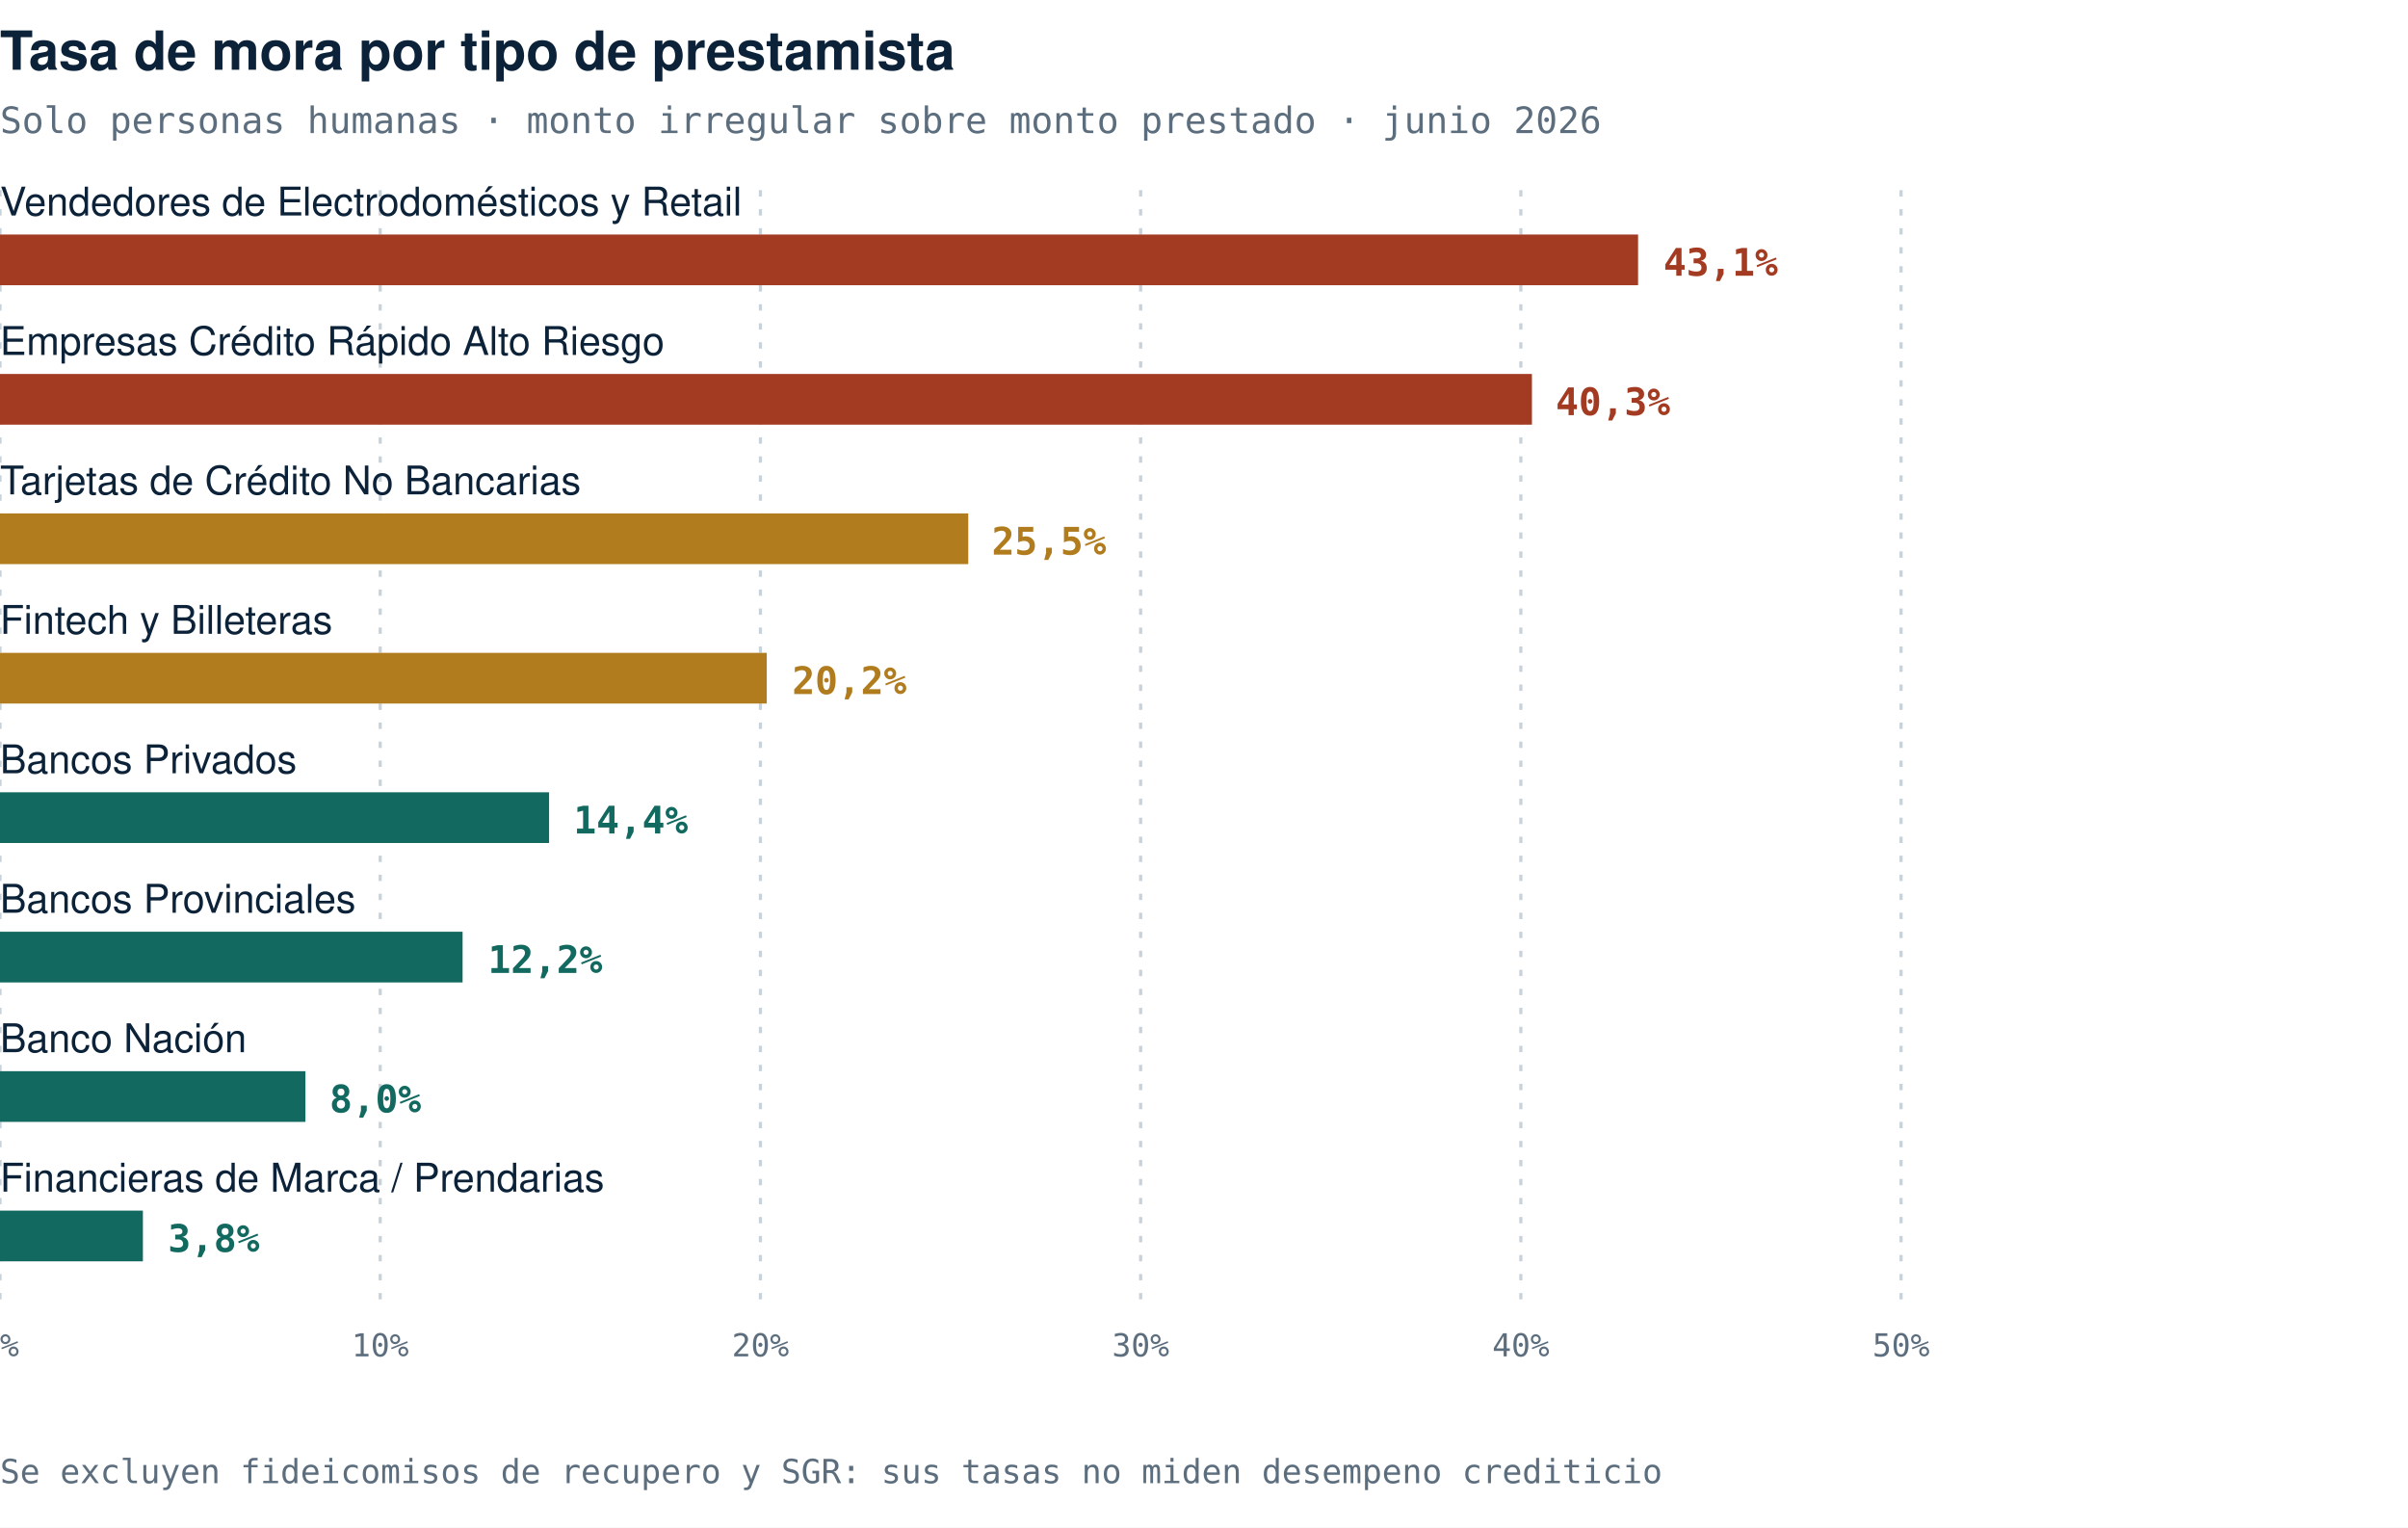
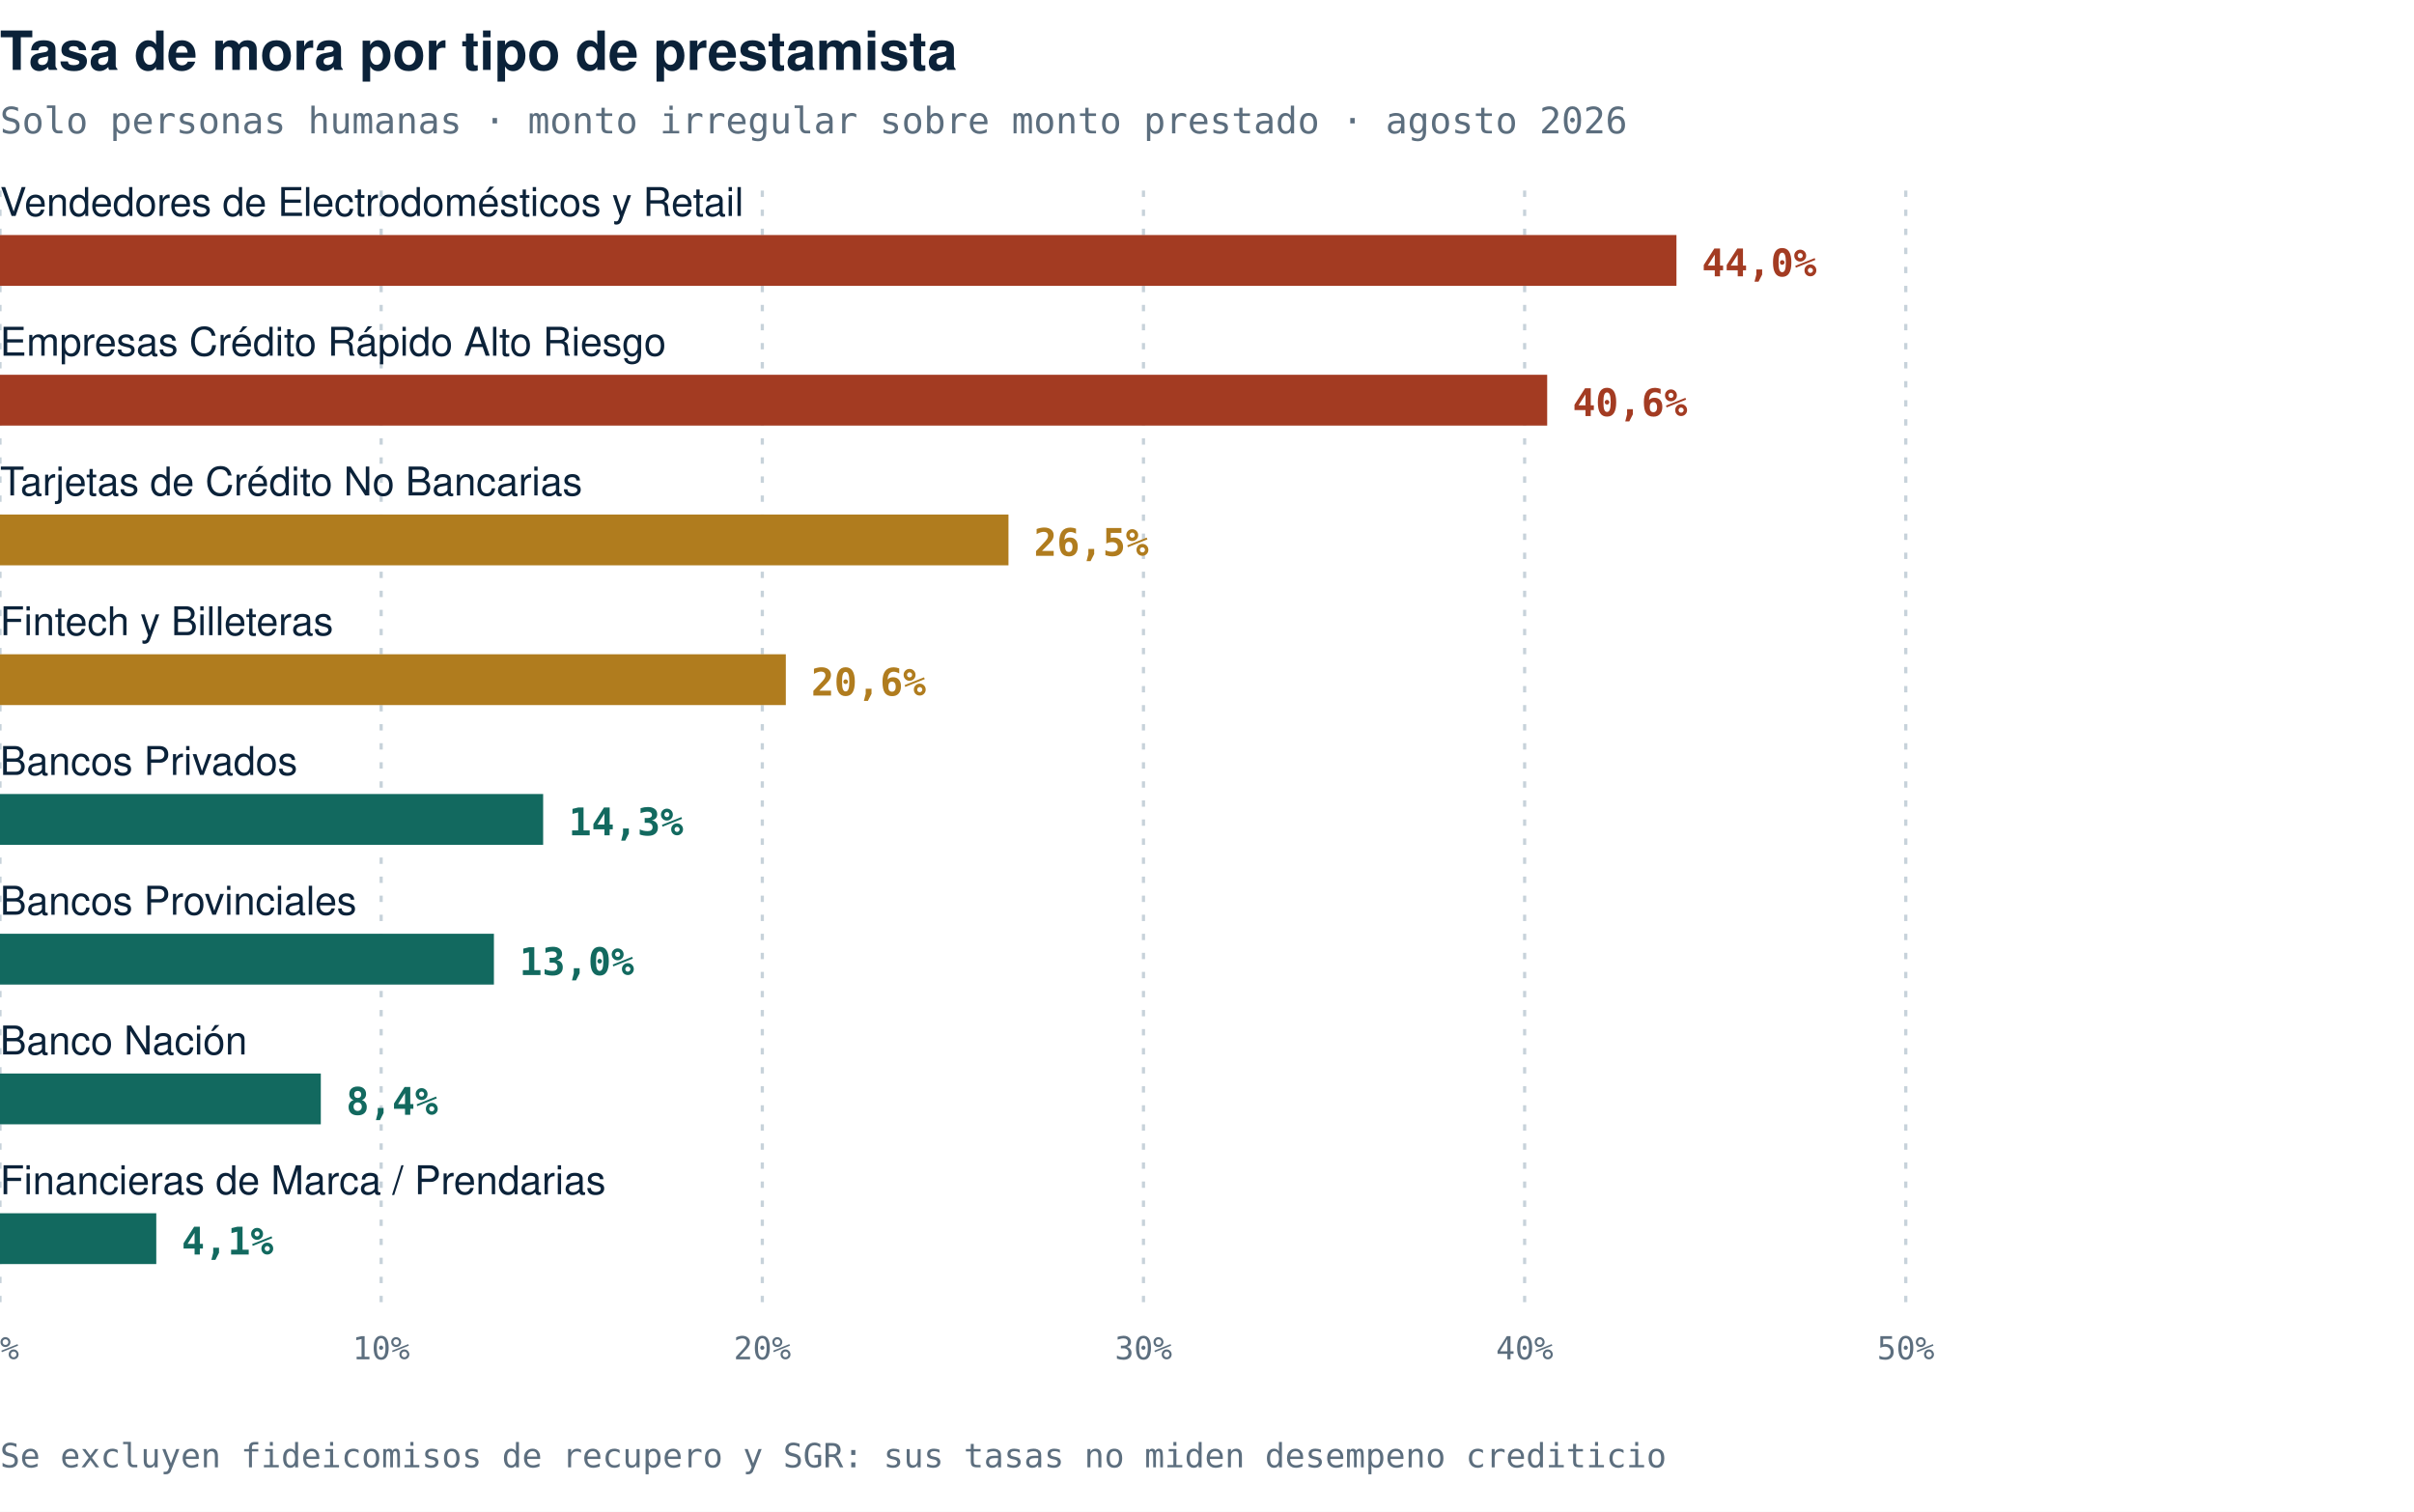
- <svg xmlns="http://www.w3.org/2000/svg" viewBox="0 0 760 482" font-family="Helvetica, Arial, sans-serif">
-   <rect width="760" height="482" fill="#FFFFFF" />
+ <svg xmlns="http://www.w3.org/2000/svg" viewBox="0 0 760 476" font-family="Helvetica, Arial, sans-serif">
+   <rect width="760" height="476" fill="#FFFFFF" />
  <text x="0" y="22" font-size="17" font-weight="700" fill="#0B2239">Tasa de mora por tipo de prestamista</text>
-   <text x="0" y="42" font-size="11.5" fill="#5C6E7E" font-family="'IBM Plex Mono', 'DejaVu Sans Mono', monospace">Solo personas humanas · monto irregular sobre monto prestado · junio 2026</text>
+   <text x="0" y="42" font-size="11.5" fill="#5C6E7E" font-family="'IBM Plex Mono', 'DejaVu Sans Mono', monospace">Solo personas humanas · monto irregular sobre monto prestado · agosto 2026</text>
  <line x1="0" y1="60" x2="0" y2="410" stroke="#C7D2DA" stroke-width="1" stroke-dasharray="2 4" />
  <text x="0" y="428" font-size="10" fill="#5C6E7E" font-family="'IBM Plex Mono', 'DejaVu Sans Mono', monospace" text-anchor="middle">0%</text>
  <line x1="120" y1="60" x2="120" y2="410" stroke="#C7D2DA" stroke-width="1" stroke-dasharray="2 4" />
  <text x="120" y="428" font-size="10" fill="#5C6E7E" font-family="'IBM Plex Mono', 'DejaVu Sans Mono', monospace" text-anchor="middle">10%</text>
  <line x1="240" y1="60" x2="240" y2="410" stroke="#C7D2DA" stroke-width="1" stroke-dasharray="2 4" />
  <text x="240" y="428" font-size="10" fill="#5C6E7E" font-family="'IBM Plex Mono', 'DejaVu Sans Mono', monospace" text-anchor="middle">20%</text>
  <line x1="360" y1="60" x2="360" y2="410" stroke="#C7D2DA" stroke-width="1" stroke-dasharray="2 4" />
  <text x="360" y="428" font-size="10" fill="#5C6E7E" font-family="'IBM Plex Mono', 'DejaVu Sans Mono', monospace" text-anchor="middle">30%</text>
  <line x1="480" y1="60" x2="480" y2="410" stroke="#C7D2DA" stroke-width="1" stroke-dasharray="2 4" />
  <text x="480" y="428" font-size="10" fill="#5C6E7E" font-family="'IBM Plex Mono', 'DejaVu Sans Mono', monospace" text-anchor="middle">40%</text>
  <line x1="600" y1="60" x2="600" y2="410" stroke="#C7D2DA" stroke-width="1" stroke-dasharray="2 4" />
  <text x="600" y="428" font-size="10" fill="#5C6E7E" font-family="'IBM Plex Mono', 'DejaVu Sans Mono', monospace" text-anchor="middle">50%</text>
  <text x="0" y="68" font-size="12.5" font-weight="500" fill="#0B2239">Vendedores de Electrodomésticos y Retail</text>
-   <rect x="0" y="74" width="517.0" height="16" fill="#A33B22" />
-   <text x="525,0" y="87" font-size="12" font-weight="600" fill="#A33B22" font-family="'IBM Plex Mono', 'DejaVu Sans Mono', monospace">43,1%</text>
+   <rect x="0" y="74" width="527.8" height="16" fill="#A33B22" />
+   <text x="535.8" y="87" font-size="12" font-weight="600" fill="#A33B22" font-family="'IBM Plex Mono', 'DejaVu Sans Mono', monospace">44,0%</text>
  <text x="0" y="112" font-size="12.5" font-weight="500" fill="#0B2239">Empresas Crédito Rápido Alto Riesgo</text>
-   <rect x="0" y="118" width="483.5" height="16" fill="#A33B22" />
-   <text x="491,5" y="131" font-size="12" font-weight="600" fill="#A33B22" font-family="'IBM Plex Mono', 'DejaVu Sans Mono', monospace">40,3%</text>
+   <rect x="0" y="118" width="487.1" height="16" fill="#A33B22" />
+   <text x="495.1" y="131" font-size="12" font-weight="600" fill="#A33B22" font-family="'IBM Plex Mono', 'DejaVu Sans Mono', monospace">40,6%</text>
  <text x="0" y="156" font-size="12.5" font-weight="500" fill="#0B2239">Tarjetas de Crédito No Bancarias</text>
-   <rect x="0" y="162" width="305.6" height="16" fill="#B07C1E" />
-   <text x="313,6" y="175" font-size="12" font-weight="600" fill="#B07C1E" font-family="'IBM Plex Mono', 'DejaVu Sans Mono', monospace">25,5%</text>
+   <rect x="0" y="162" width="317.5" height="16" fill="#B07C1E" />
+   <text x="325.5" y="175" font-size="12" font-weight="600" fill="#B07C1E" font-family="'IBM Plex Mono', 'DejaVu Sans Mono', monospace">26,5%</text>
  <text x="0" y="200" font-size="12.5" font-weight="500" fill="#0B2239">Fintech y Billeteras</text>
-   <rect x="0" y="206" width="242.0" height="16" fill="#B07C1E" />
-   <text x="250,0" y="219" font-size="12" font-weight="600" fill="#B07C1E" font-family="'IBM Plex Mono', 'DejaVu Sans Mono', monospace">20,2%</text>
+   <rect x="0" y="206" width="247.4" height="16" fill="#B07C1E" />
+   <text x="255.4" y="219" font-size="12" font-weight="600" fill="#B07C1E" font-family="'IBM Plex Mono', 'DejaVu Sans Mono', monospace">20,6%</text>
  <text x="0" y="244" font-size="12.5" font-weight="500" fill="#0B2239">Bancos Privados</text>
-   <rect x="0" y="250" width="173.3" height="16" fill="#12695F" />
-   <text x="181,3" y="263" font-size="12" font-weight="600" fill="#12695F" font-family="'IBM Plex Mono', 'DejaVu Sans Mono', monospace">14,4%</text>
+   <rect x="0" y="250" width="171.0" height="16" fill="#12695F" />
+   <text x="179.0" y="263" font-size="12" font-weight="600" fill="#12695F" font-family="'IBM Plex Mono', 'DejaVu Sans Mono', monospace">14,3%</text>
  <text x="0" y="288" font-size="12.5" font-weight="500" fill="#0B2239">Bancos Provinciales</text>
-   <rect x="0" y="294" width="146.0" height="16" fill="#12695F" />
-   <text x="154,0" y="307" font-size="12" font-weight="600" fill="#12695F" font-family="'IBM Plex Mono', 'DejaVu Sans Mono', monospace">12,2%</text>
+   <rect x="0" y="294" width="155.5" height="16" fill="#12695F" />
+   <text x="163.5" y="307" font-size="12" font-weight="600" fill="#12695F" font-family="'IBM Plex Mono', 'DejaVu Sans Mono', monospace">13,0%</text>
  <text x="0" y="332" font-size="12.5" font-weight="500" fill="#0B2239">Banco Nación</text>
-   <rect x="0" y="338" width="96.4" height="16" fill="#12695F" />
-   <text x="104,4" y="351" font-size="12" font-weight="600" fill="#12695F" font-family="'IBM Plex Mono', 'DejaVu Sans Mono', monospace">8,0%</text>
+   <rect x="0" y="338" width="101.0" height="16" fill="#12695F" />
+   <text x="109.0" y="351" font-size="12" font-weight="600" fill="#12695F" font-family="'IBM Plex Mono', 'DejaVu Sans Mono', monospace">8,4%</text>
  <text x="0" y="376" font-size="12.5" font-weight="500" fill="#0B2239">Financieras de Marca / Prendarias</text>
-   <rect x="0" y="382" width="45.1" height="16" fill="#12695F" />
-   <text x="53,1" y="395" font-size="12" font-weight="600" fill="#12695F" font-family="'IBM Plex Mono', 'DejaVu Sans Mono', monospace">3,8%</text>
-   <text x="0" y="468" font-size="10.5" fill="#5C6E7E" font-family="'IBM Plex Mono', 'DejaVu Sans Mono', monospace">Se excluyen fideicomisos de recupero y SGR: sus tasas no miden desempeno crediticio</text>
+   <rect x="0" y="382" width="49.2" height="16" fill="#12695F" />
+   <text x="57.2" y="395" font-size="12" font-weight="600" fill="#12695F" font-family="'IBM Plex Mono', 'DejaVu Sans Mono', monospace">4,1%</text>
+   <text x="0" y="462" font-size="10.5" fill="#5C6E7E" font-family="'IBM Plex Mono', 'DejaVu Sans Mono', monospace">Se excluyen fideicomisos de recupero y SGR: sus tasas no miden desempeno crediticio</text>
</svg>
